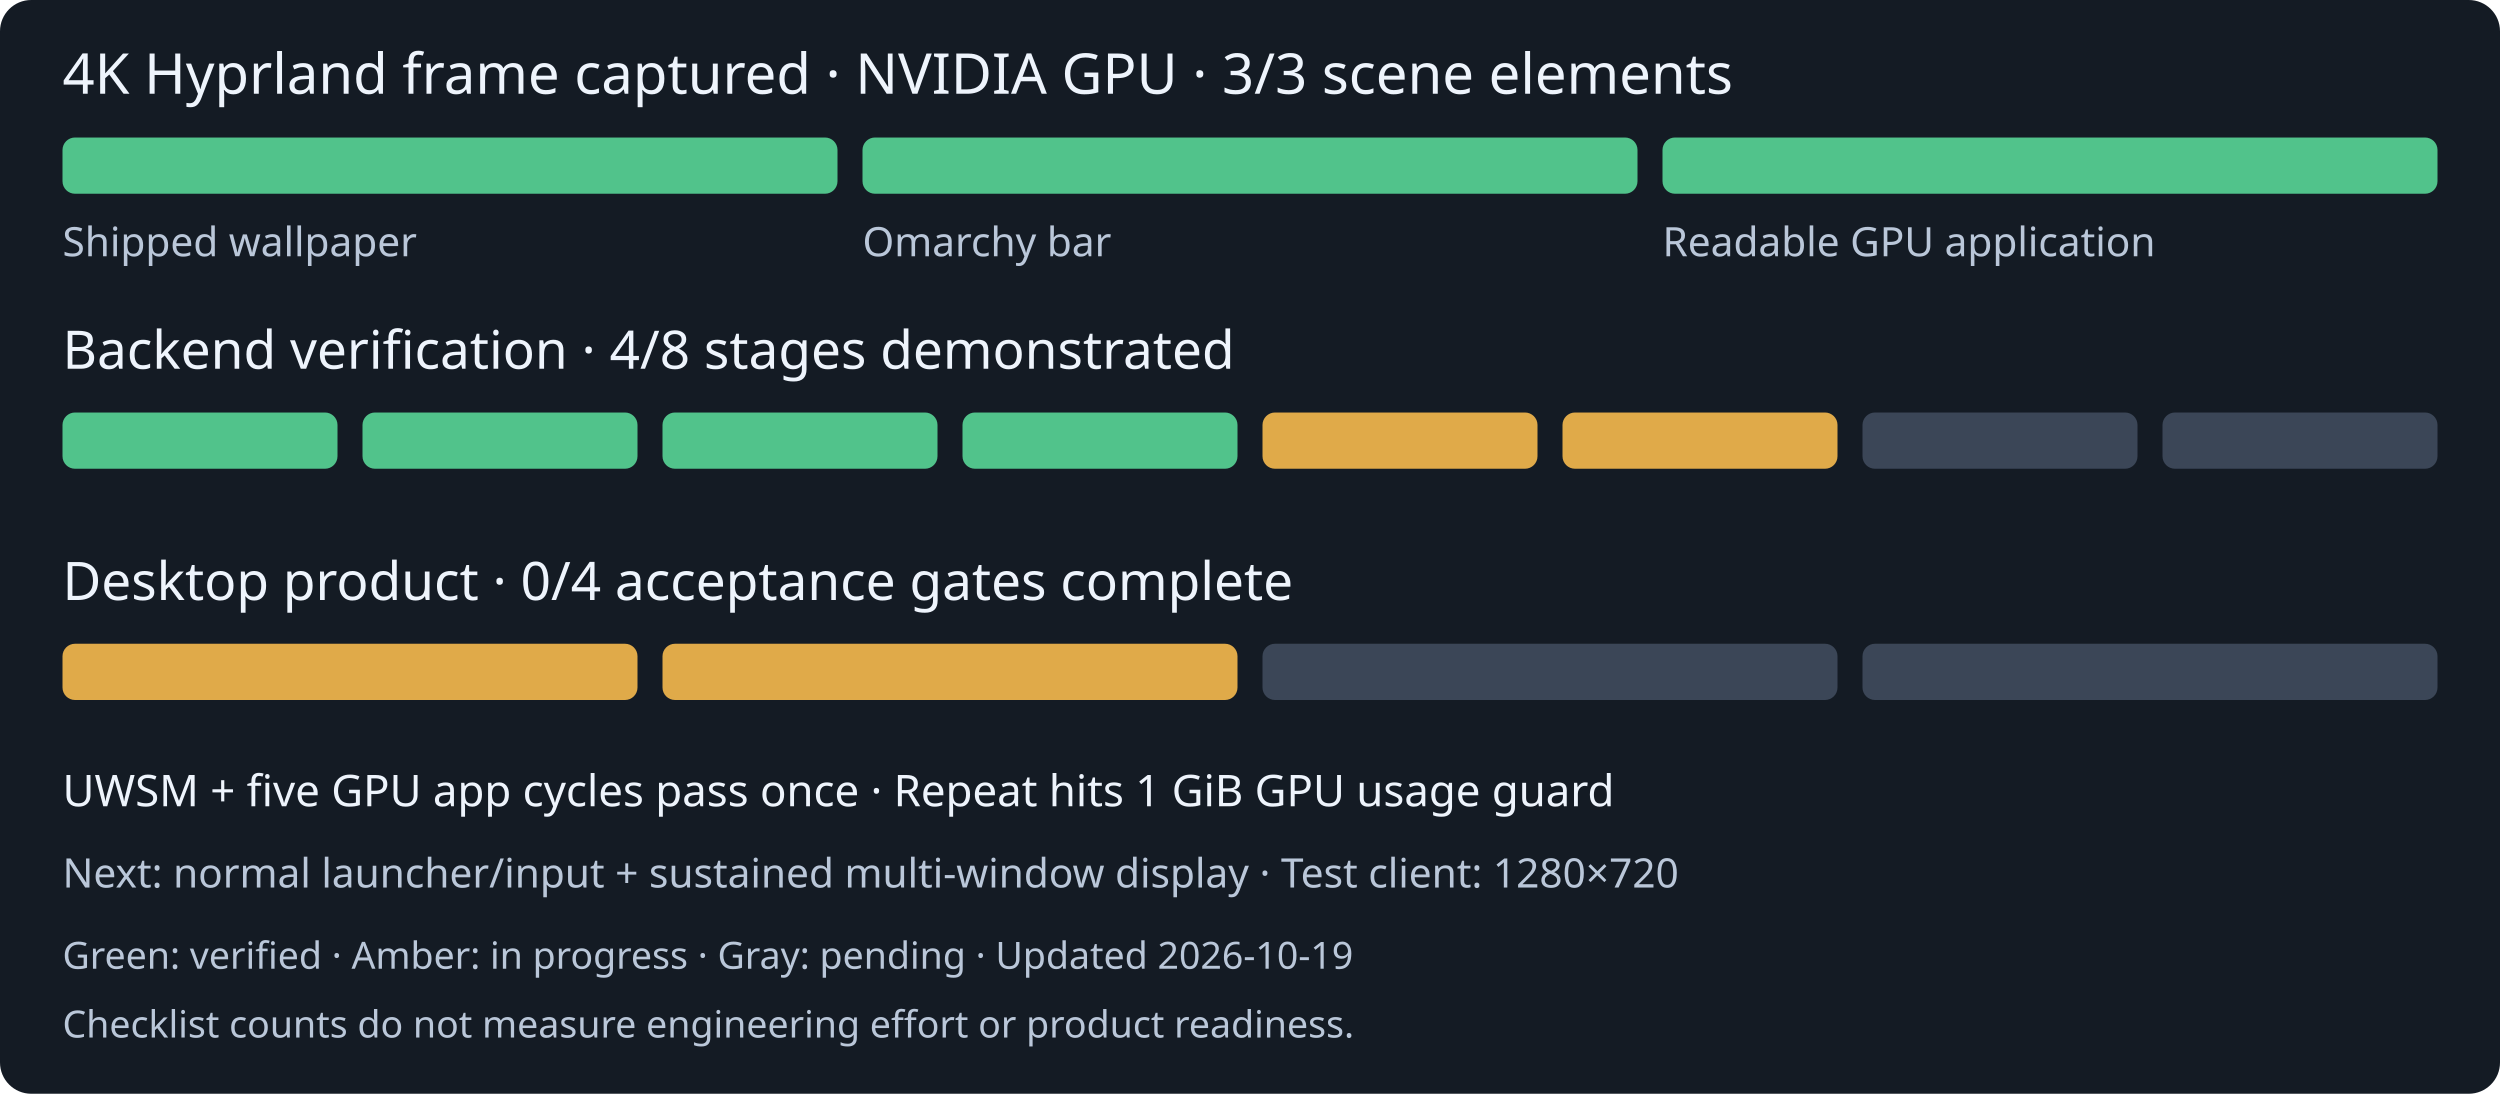
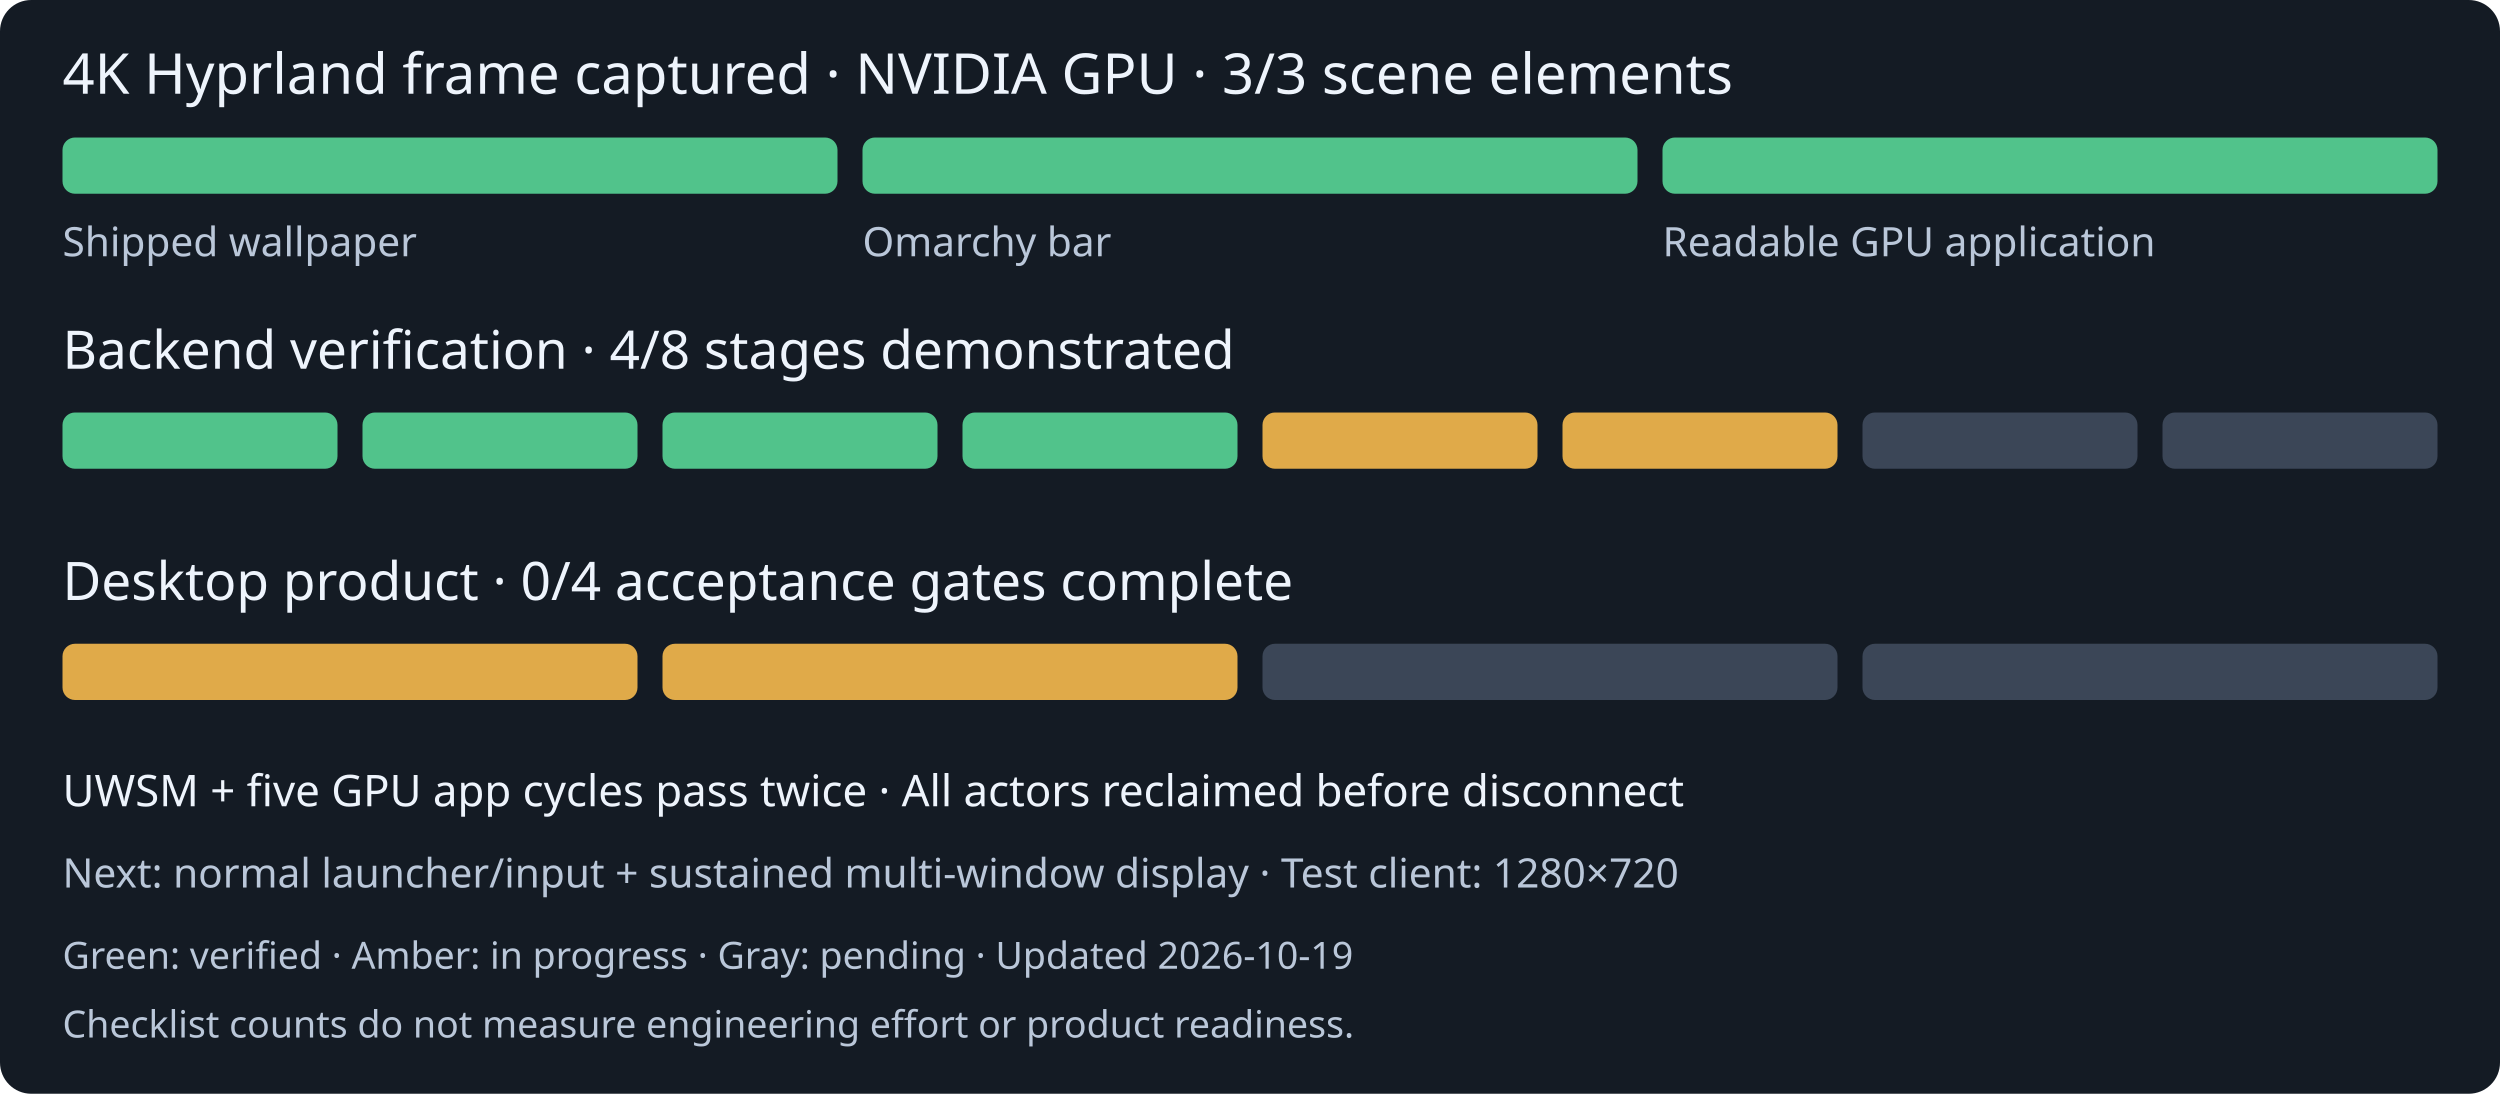
<svg xmlns="http://www.w3.org/2000/svg" width="800" height="350" viewBox="0 0 800 350" role="img" aria-labelledby="title desc">
  <rect width="800" height="350" rx="10" fill="#141b24" />
  <g font-family="sans-serif">
    <text x="20" y="30" fill="#eef4fc" font-size="18">4K Hyprland frame captured · NVIDIA GPU · 3/3 scene elements</text>
    <g transform="translate(20 44)" fill="#51c38b">
      <rect width="248" height="18" rx="4" />
      <rect x="256" width="248" height="18" rx="4" />
      <rect x="512" width="248" height="18" rx="4" />
    </g>
    <g fill="#bac7d9" font-size="13">
      <text x="20" y="82">Shipped wallpaper</text>
      <text x="276" y="82">Omarchy bar</text>
      <text x="532" y="82">Readable GPU application</text>
    </g>
    <text x="20" y="118" fill="#eef4fc" font-size="17">Backend verification · 4/8 stages demonstrated</text>
    <g transform="translate(20 132)">
      <rect width="88" height="18" rx="4" fill="#51c38b" />
      <rect x="96" width="88" height="18" rx="4" fill="#51c38b" />
      <rect x="192" width="88" height="18" rx="4" fill="#51c38b" />
      <rect x="288" width="88" height="18" rx="4" fill="#51c38b" />
      <rect x="384" width="88" height="18" rx="4" fill="#e0aa49" />
      <rect x="480" width="88" height="18" rx="4" fill="#e0aa49" />
      <rect x="576" width="88" height="18" rx="4" fill="#3b4657" />
      <rect x="672" width="88" height="18" rx="4" fill="#3b4657" />
    </g>
    <text x="20" y="192" fill="#eef4fc" font-size="17">Desktop product · 0/4 acceptance gates complete</text>
    <g transform="translate(20 206)">
      <rect width="184" height="18" rx="4" fill="#e0aa49" />
      <rect x="192" width="184" height="18" rx="4" fill="#e0aa49" />
      <rect x="384" width="184" height="18" rx="4" fill="#3b4657" />
      <rect x="576" width="184" height="18" rx="4" fill="#3b4657" />
    </g>
-     <text x="20" y="258" fill="#eef4fc" font-size="14">UWSM + five GPU app cycles pass once · Repeat hits 1 GiB GPU usage guard</text>
+     <text x="20" y="258" fill="#eef4fc" font-size="14">UWSM + five GPU app cycles pass twice · All actors reclaimed before disconnect</text>
    <text x="20" y="284" fill="#bac7d9" font-size="13">Next: normal launcher/input + sustained multi-window display · Test client: 1280×720</text>
    <text x="20" y="310" fill="#bac7d9" font-size="12">Green: verified · Amber: in progress · Gray: pending · Updated 2026-10-19</text>
    <text x="20" y="332" fill="#bac7d9" font-size="12">Checklist counts do not measure engineering effort or product readiness.</text>
  </g>
</svg>
